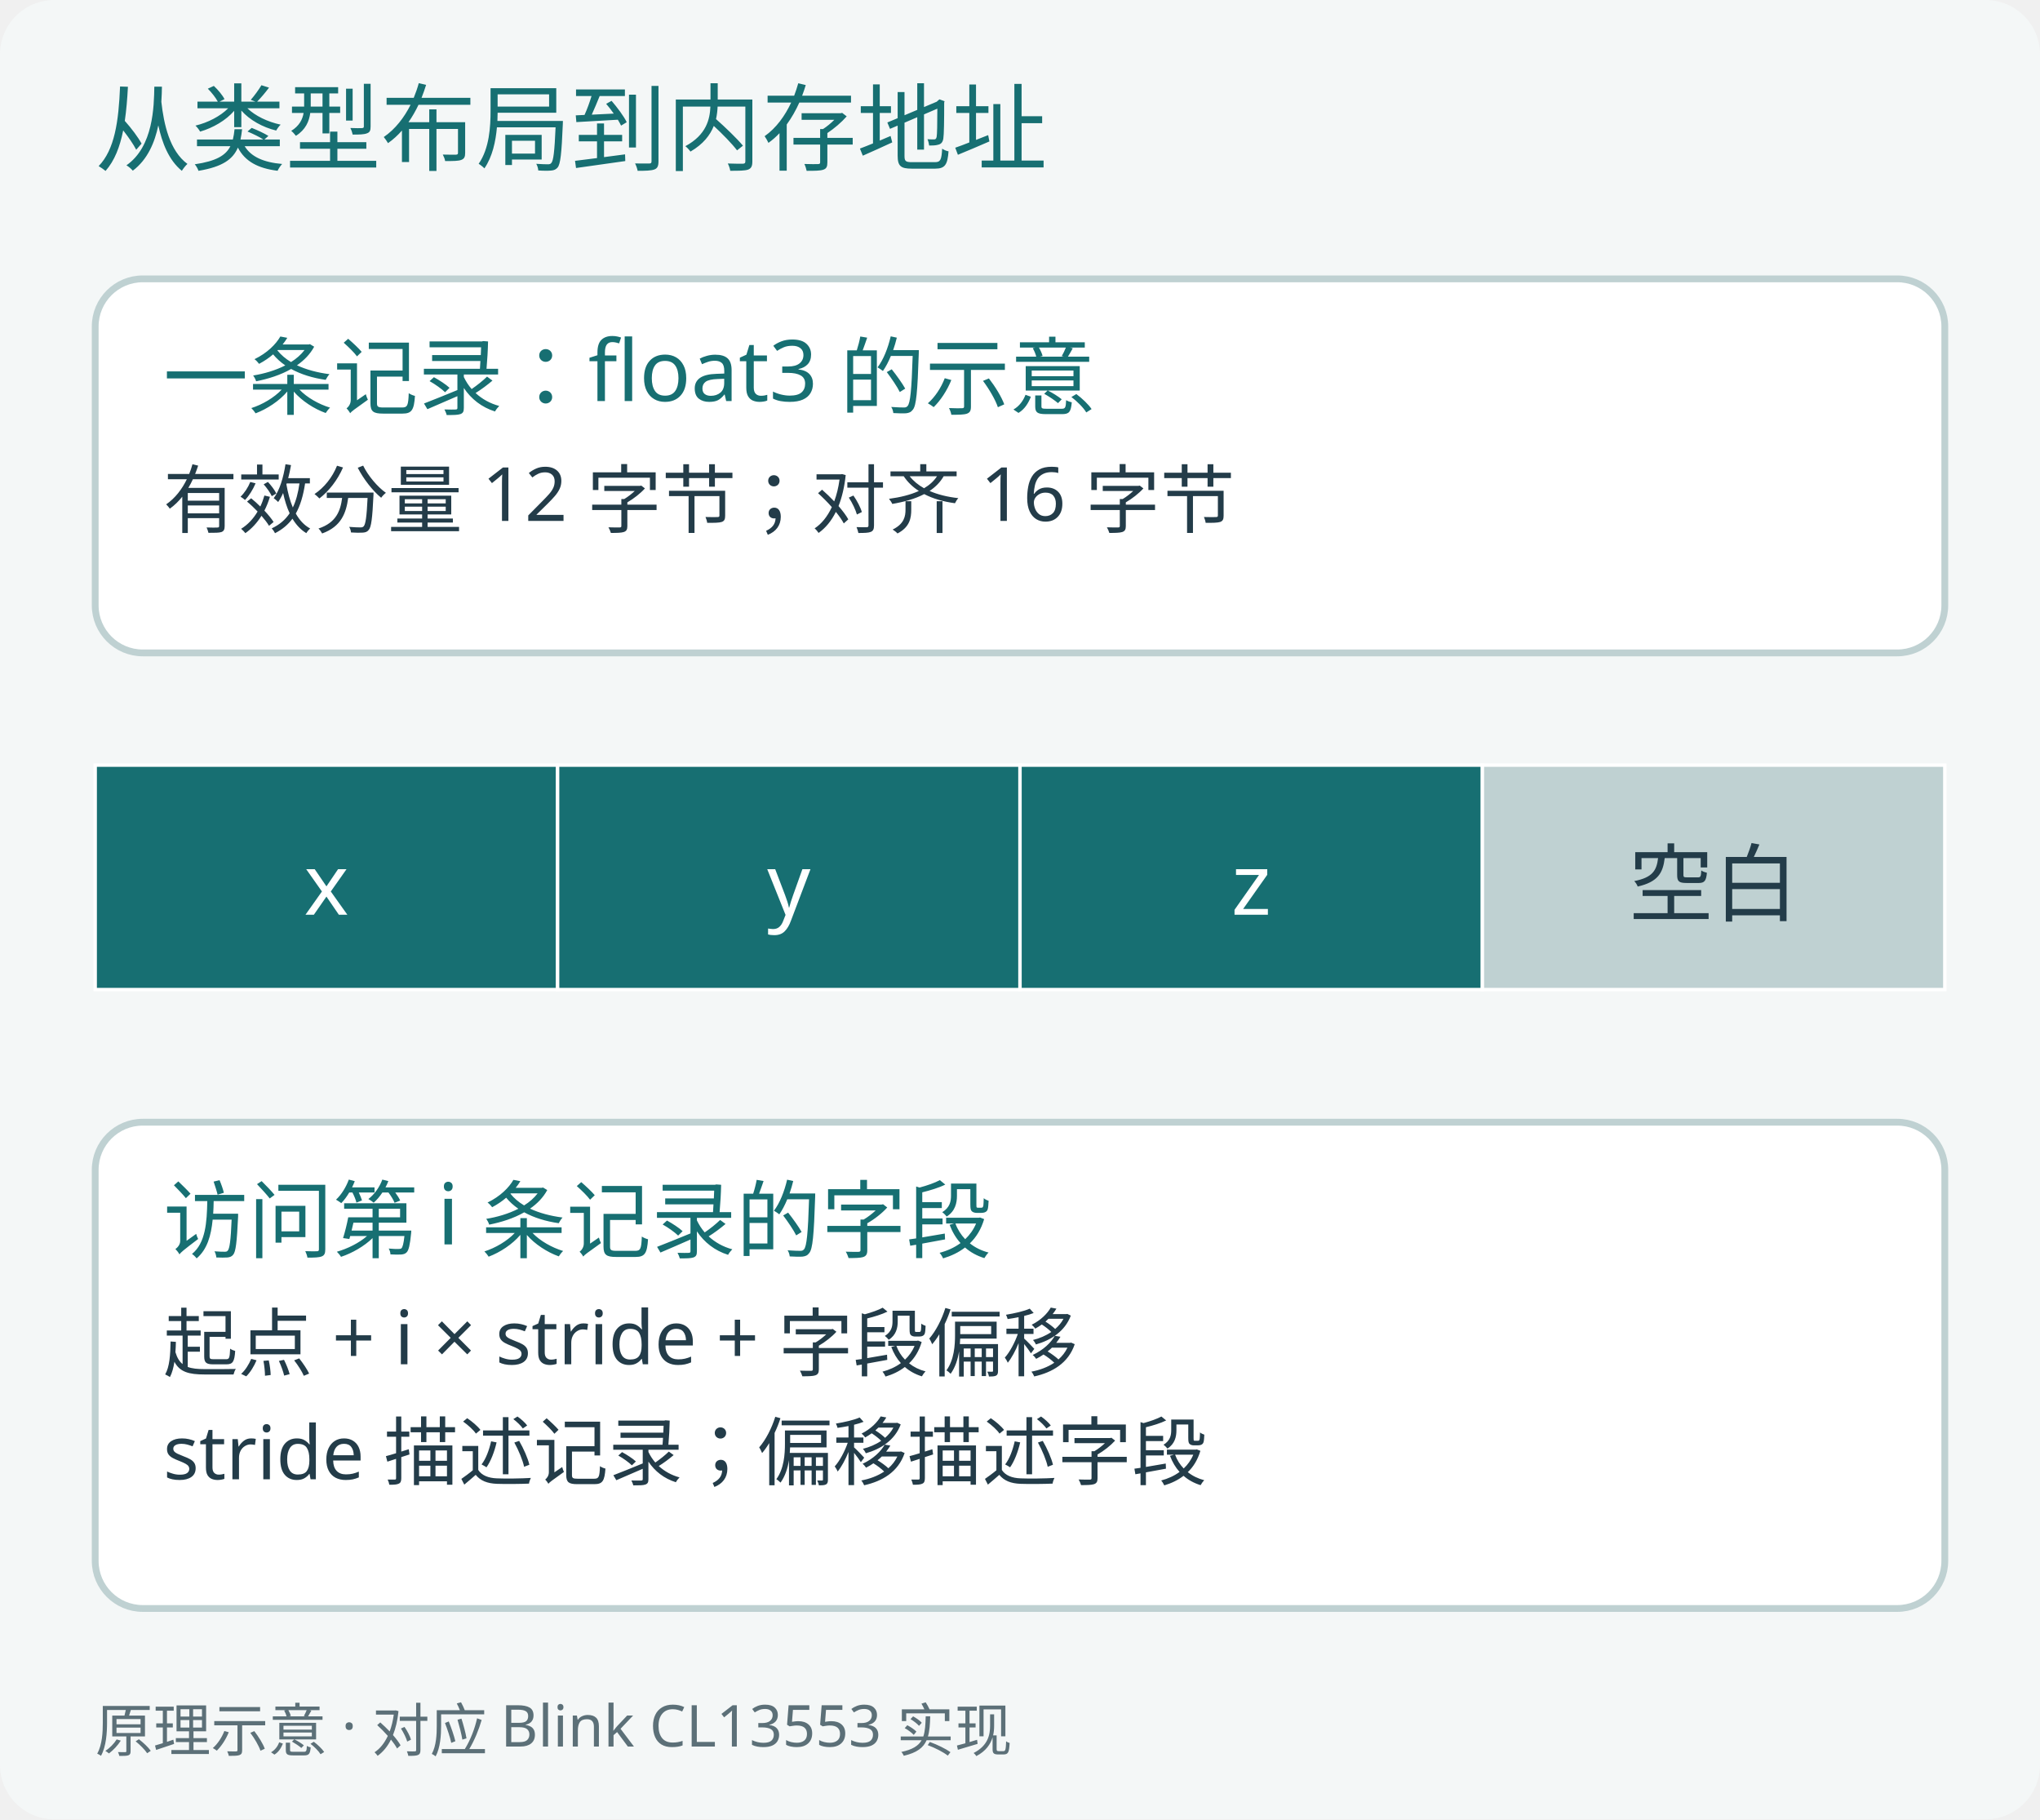
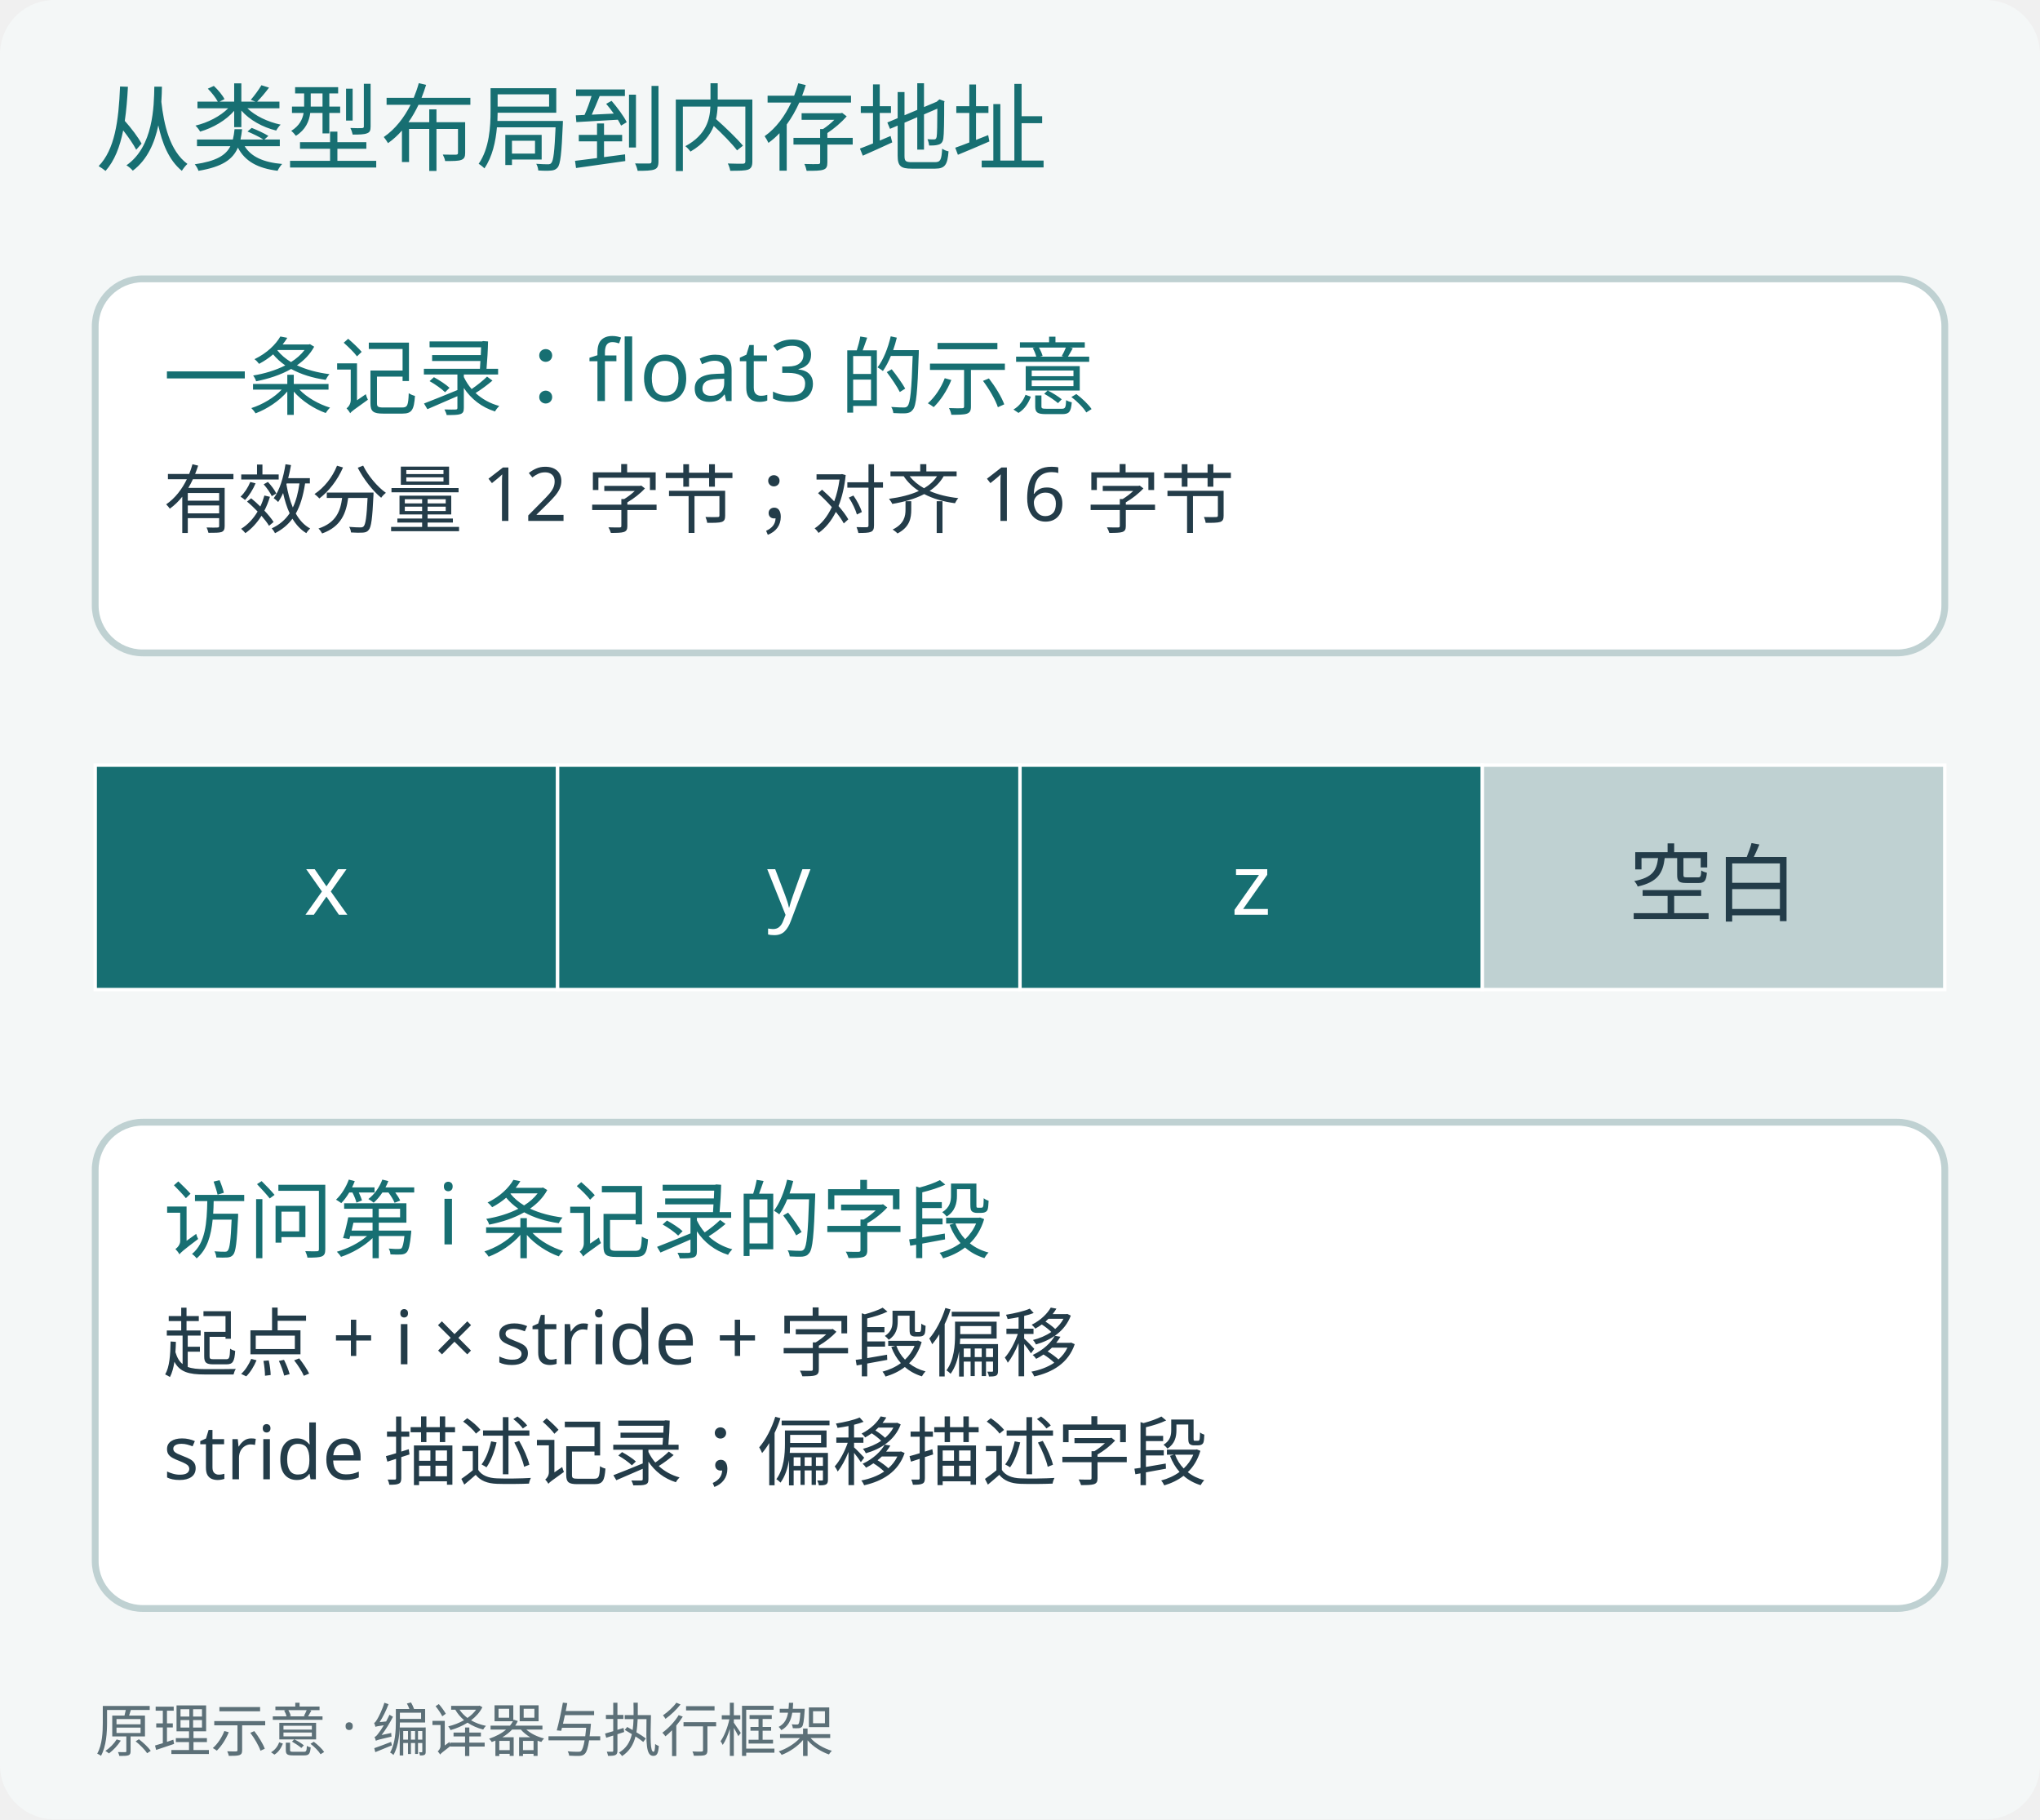
<svg xmlns="http://www.w3.org/2000/svg" width="600" height="535" viewBox="0 0 600 535">
  <defs>
    <marker id="a" viewBox="0 0 10 10" refX="8" refY="5" markerWidth="7" markerHeight="7" orient="auto">
      <path d="M 0 0 L 10 5 L 0 10 z" fill="#176f72" />
    </marker>
  </defs>
  <rect width="600" height="535" rx="16" fill="#f4f7f7" />
  <text x="28" y="48" font-family="SimHei" font-size="28" fill="#176f72" text-anchor="start">从类型布局到内存地址</text>
  <rect x="28" y="82" width="544" height="110" rx="14" fill="white" stroke="#bfd1d2" stroke-width="2" />
  <text x="48" y="120" font-family="SimHei" font-size="25" fill="#176f72" text-anchor="start">一条记录：float3 的示意</text>
  <text x="48" y="155" font-family="SimHei" font-size="22" fill="#233c49" text-anchor="start">有效分量 12 字节；对齐 16 字节</text>
  <rect x="28" y="225" width="136" height="66" fill="#176f72" stroke="white" />
  <text x="96" y="269" font-family="SimHei" font-size="25" fill="white" text-anchor="middle">x</text>
  <rect x="164" y="225" width="136" height="66" fill="#176f72" stroke="white" />
  <text x="232" y="269" font-family="SimHei" font-size="25" fill="white" text-anchor="middle">y</text>
  <rect x="300" y="225" width="136" height="66" fill="#176f72" stroke="white" />
  <text x="368" y="269" font-family="SimHei" font-size="25" fill="white" text-anchor="middle">z</text>
  <rect x="436" y="225" width="136" height="66" fill="#bfd1d2" stroke="white" />
  <text x="504" y="269" font-family="SimHei" font-size="25" fill="#233c49" text-anchor="middle">空白</text>
  <rect x="28" y="330" width="544" height="143" rx="14" fill="white" stroke="#bfd1d2" stroke-width="2" />
  <text x="48" y="368" font-family="SimHei" font-size="25" fill="#176f72" text-anchor="start">访问第 i 条记录的字段</text>
  <text x="48" y="403" font-family="SimHei" font-size="22" fill="#233c49" text-anchor="start">起点 + i × stride + 字段偏移</text>
  <text x="48" y="435" font-family="SimHei" font-size="22" fill="#233c49" text-anchor="start">stride 描述记录；偏移描述字段</text>
-   <text x="28" y="515" font-family="SimHei" font-size="17" fill="#5c7078" text-anchor="start">原理示意 · 对应 Blink CL13553 实现</text>
+   <text x="28" y="515" font-family="SimHei" font-size="17" fill="#5c7078" text-anchor="start">原理示意 · 编译器与执行框架</text>
</svg>
